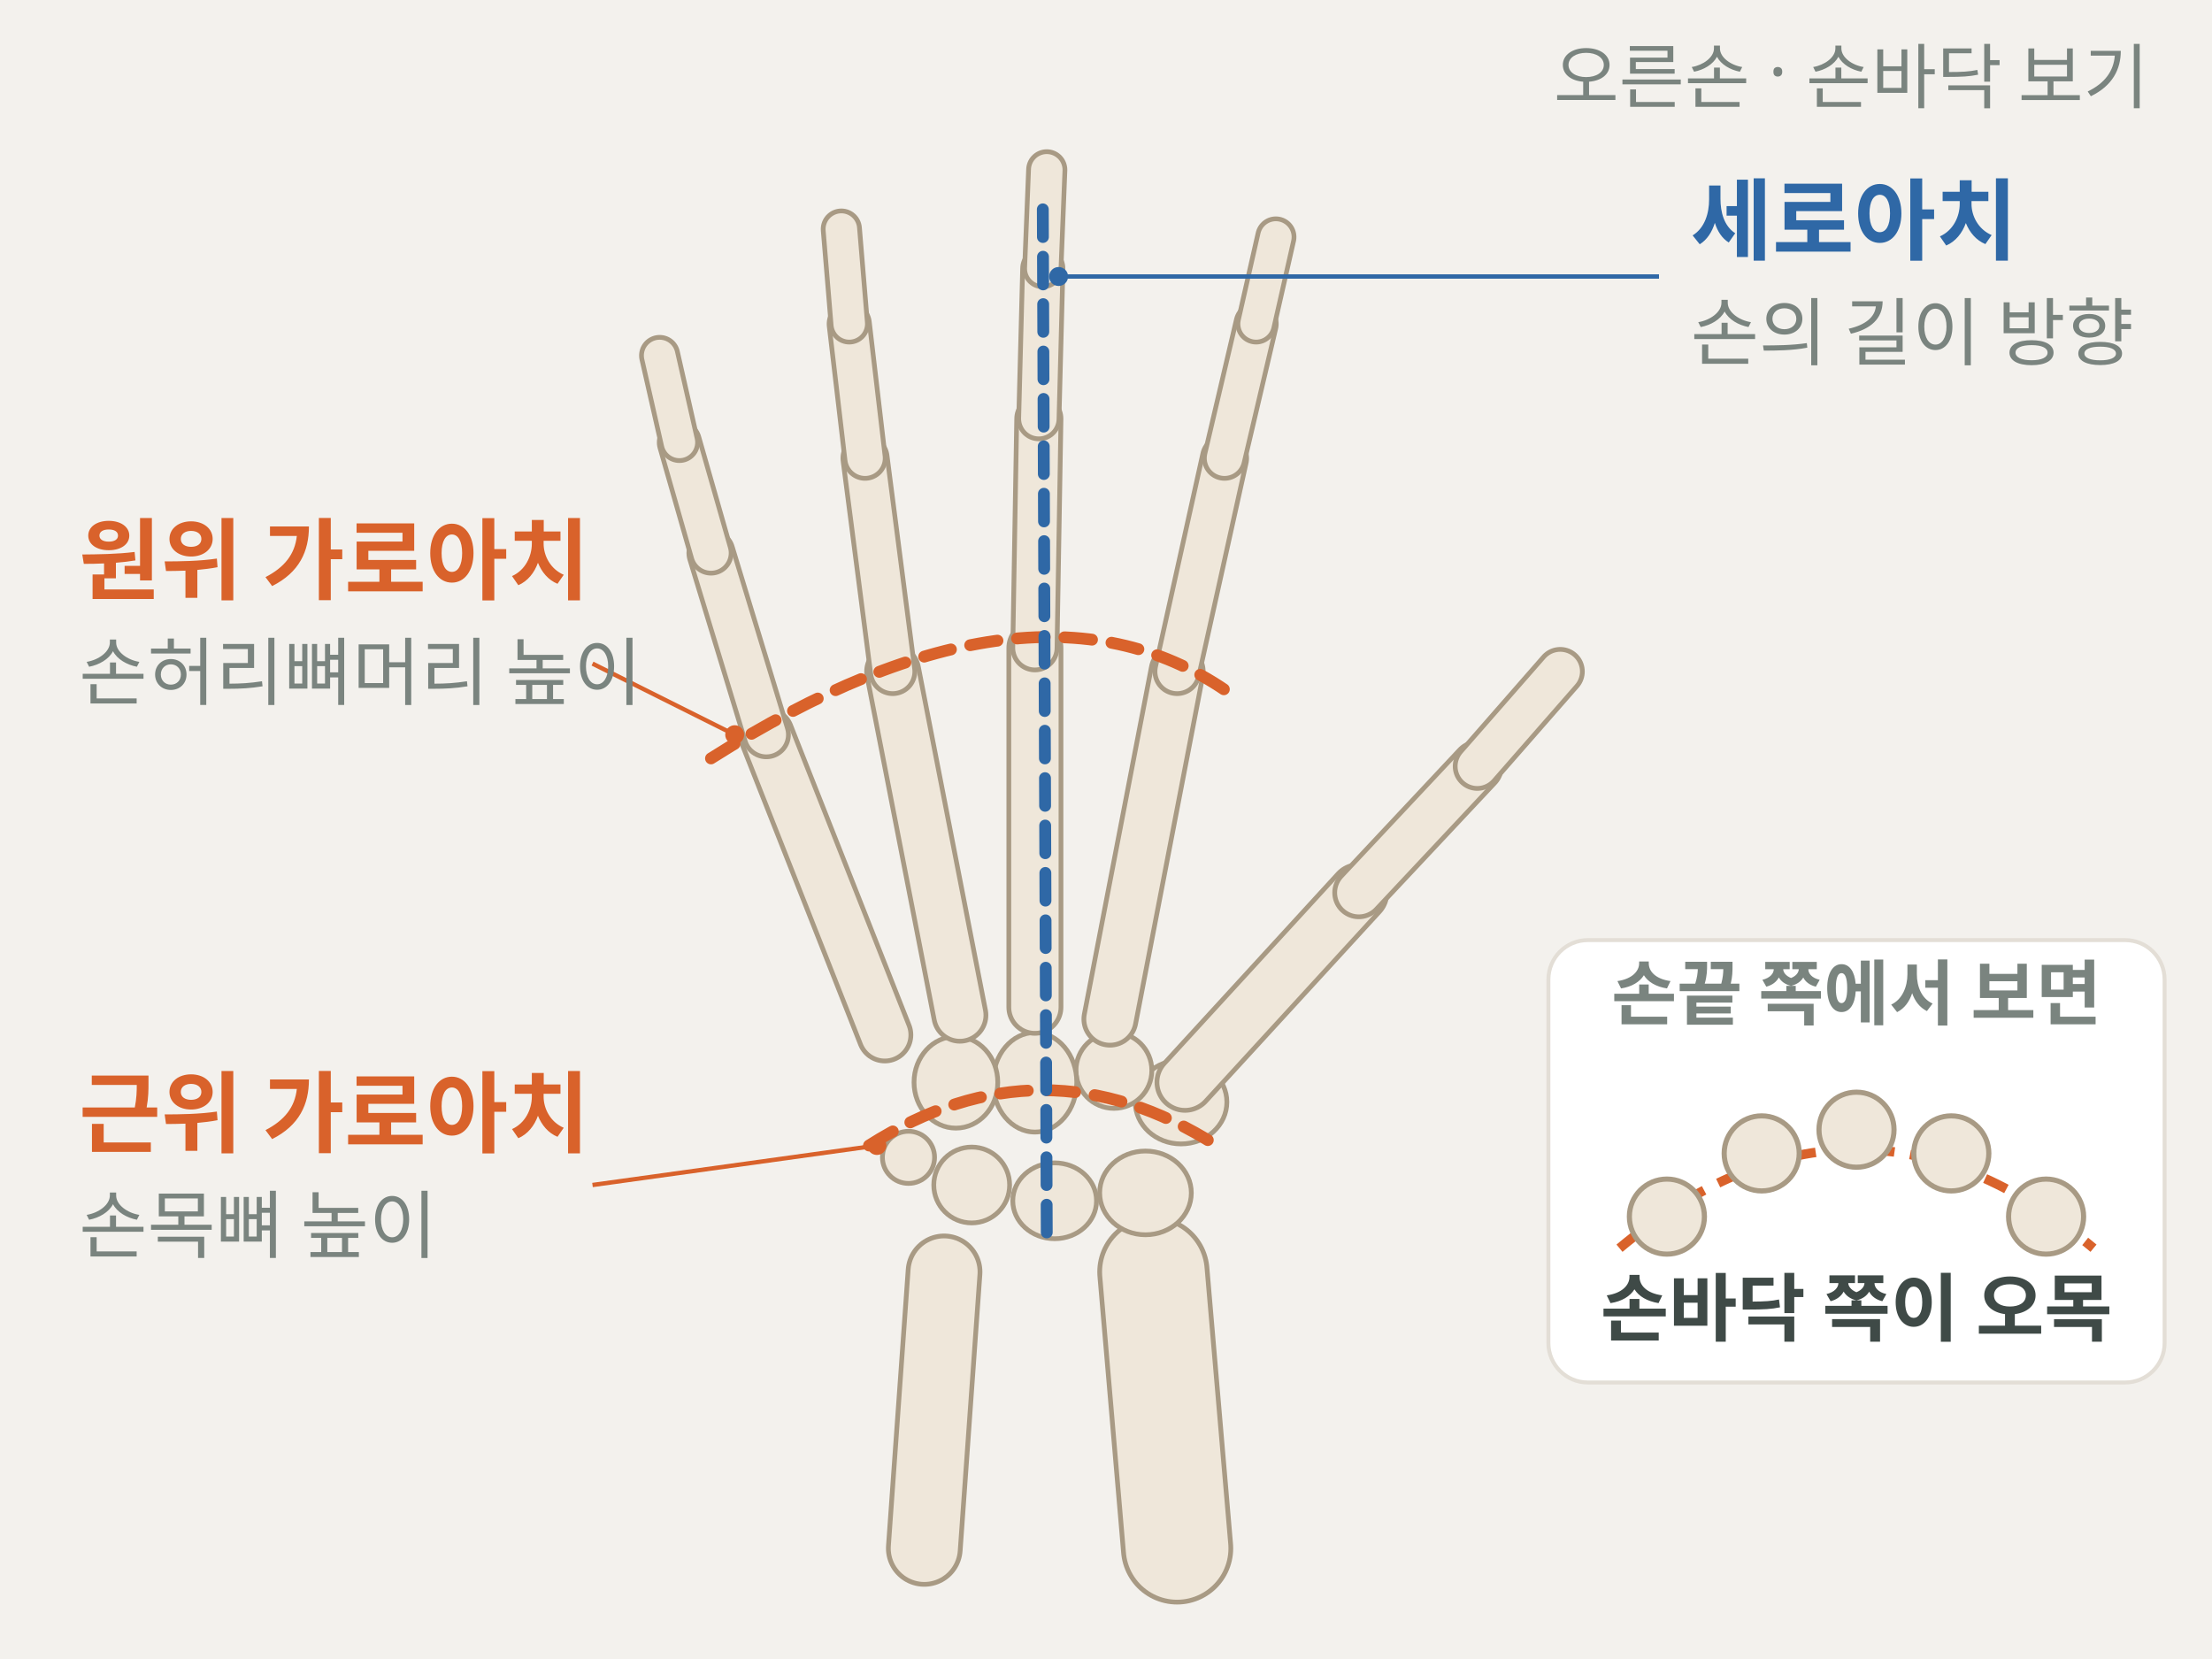
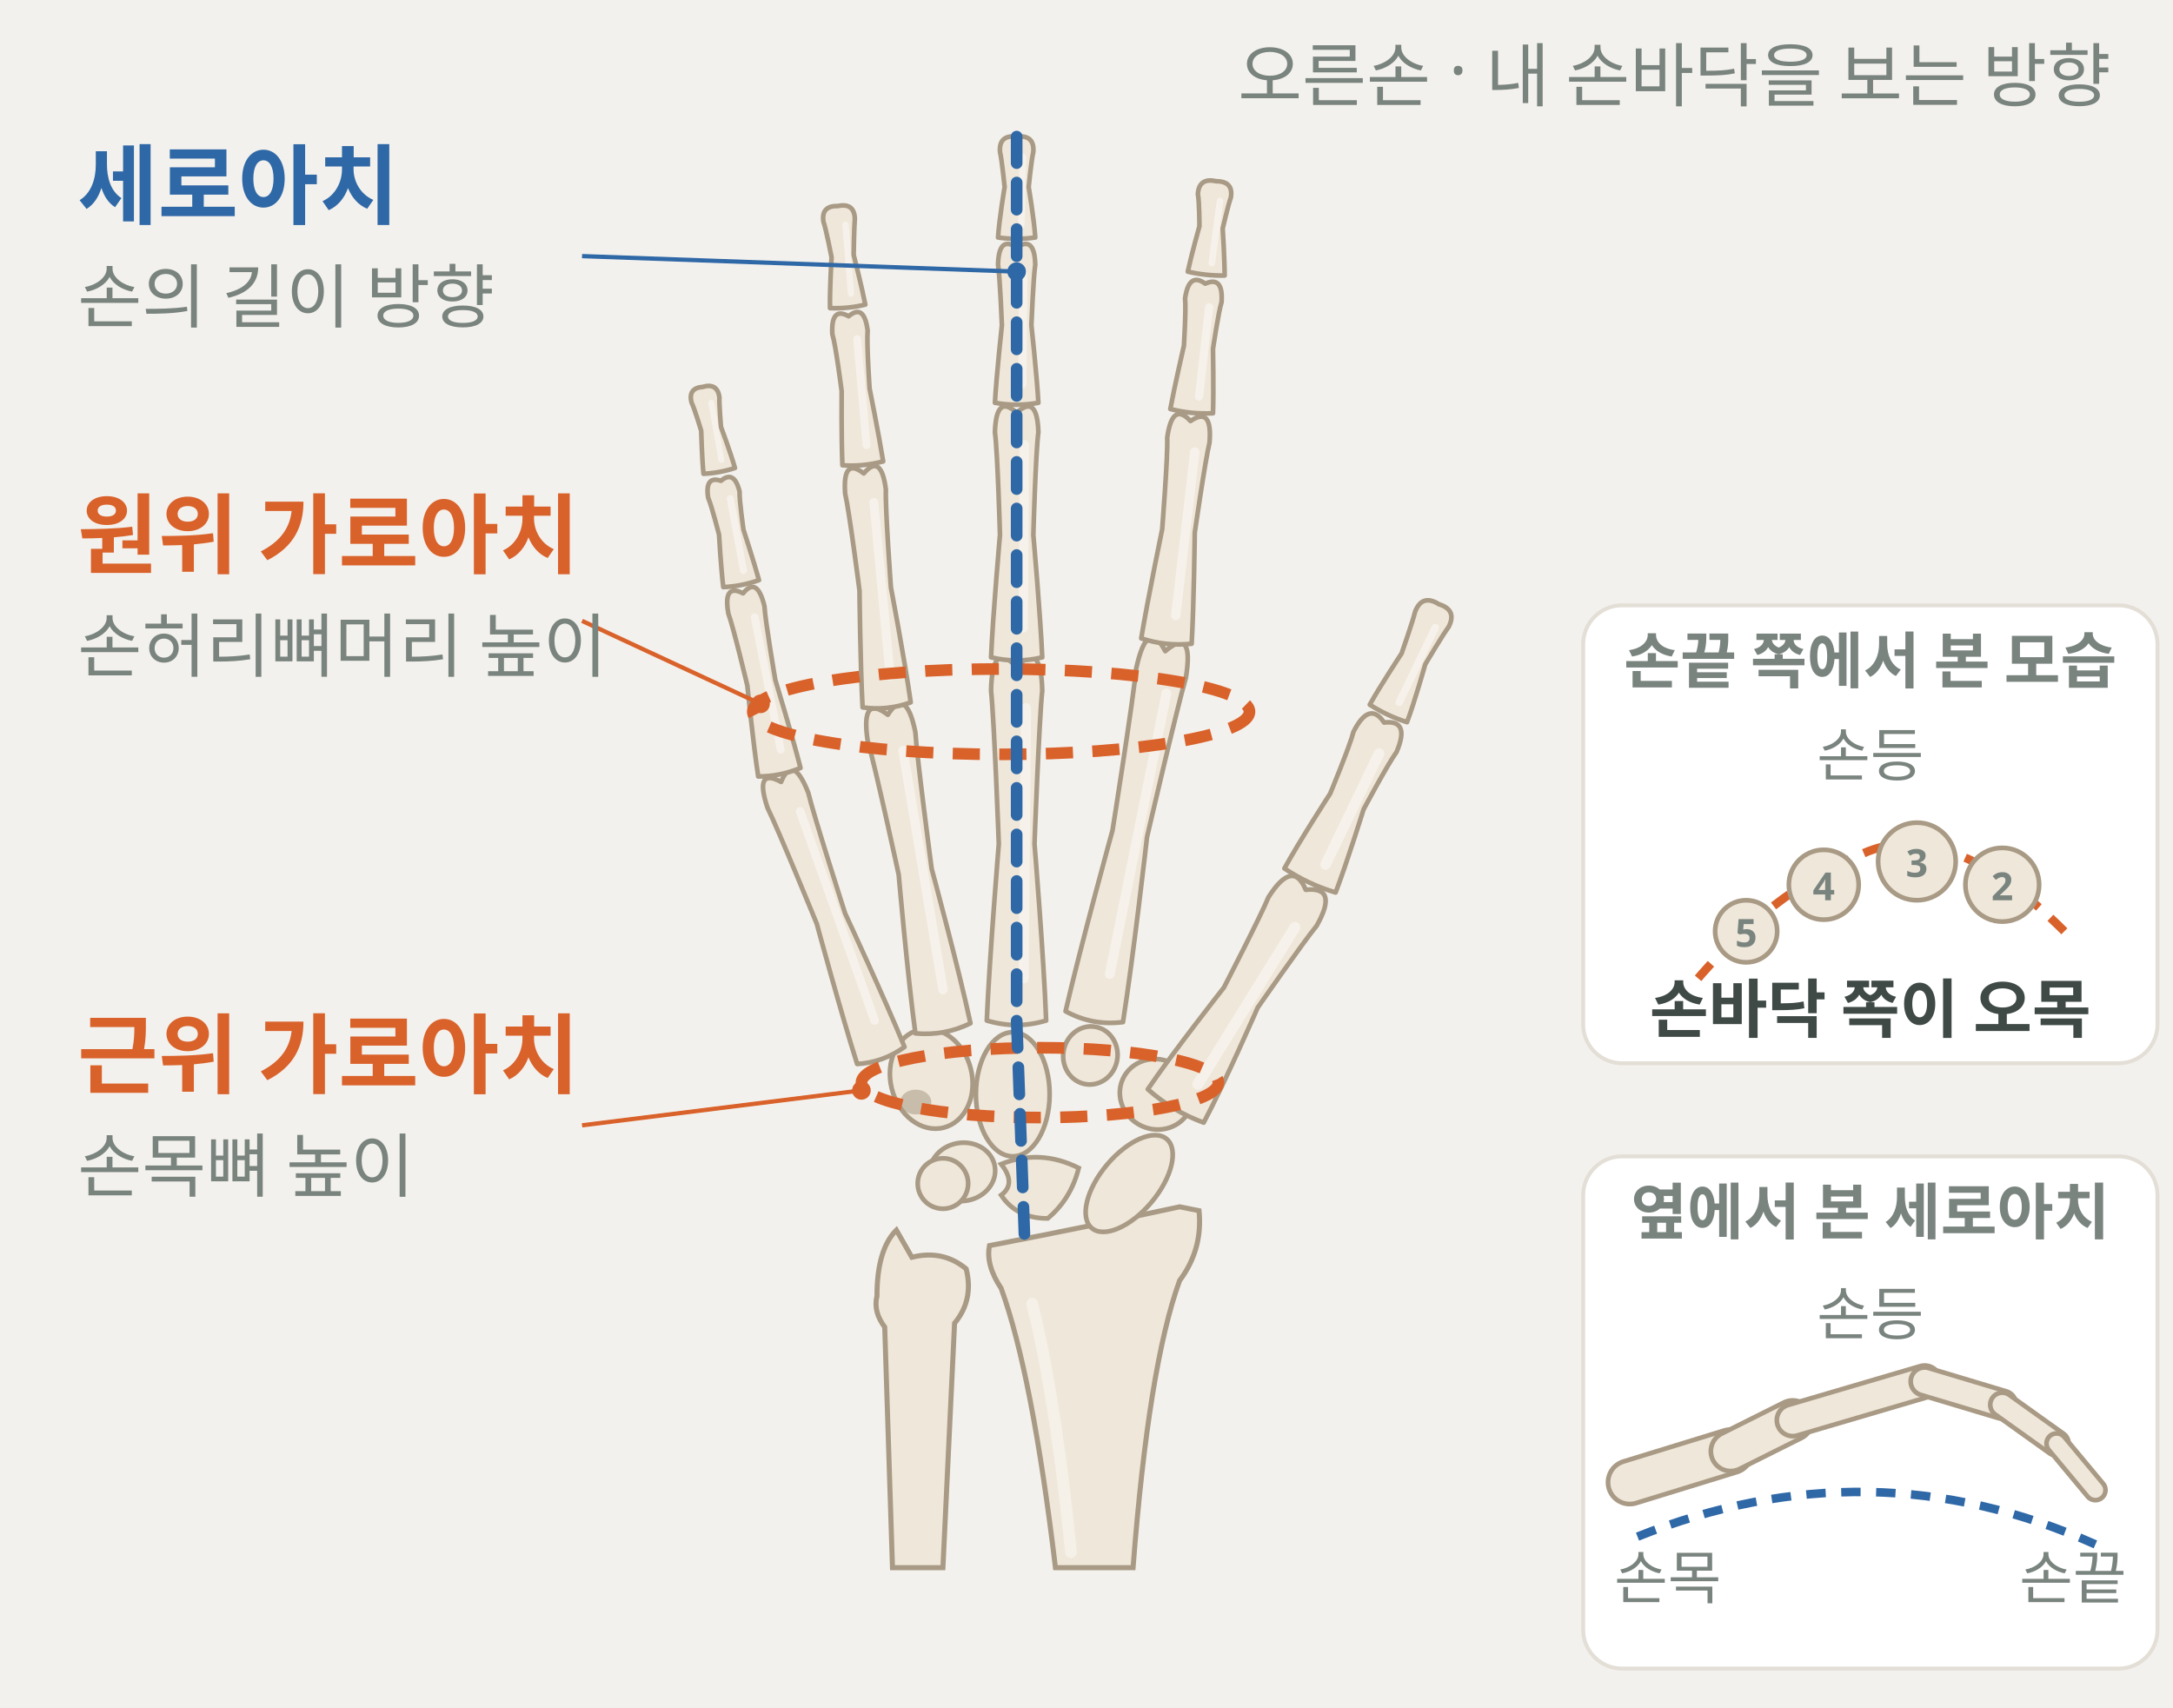
- <svg xmlns="http://www.w3.org/2000/svg" viewBox="0 0 560 420" width="1120" height="840" role="img" aria-label="손의 근위 가로아치, 원위 가로아치, 세로아치" font-family="Pretendard Variable, Pretendard, Apple SD Gothic Neo, Malgun Gothic, Noto Sans KR, sans-serif">
+ <svg xmlns="http://www.w3.org/2000/svg" viewBox="0 0 560 440" width="1120" height="880" role="img" aria-label="손의 근위 가로아치, 원위 가로아치, 세로아치" font-family="Pretendard Variable, Pretendard, Apple SD Gothic Neo, Malgun Gothic, Noto Sans KR, sans-serif">
  <defs>
    <marker id="ab" viewBox="0 0 10 10" refX="7" refY="5" markerWidth="4.5" markerHeight="4.5" orient="auto-start-reverse">
      <path d="M0 0 L10 5 L0 10 z" fill="#2F68A6" />
    </marker>
    <marker id="ao" viewBox="0 0 10 10" refX="7" refY="5" markerWidth="4.5" markerHeight="4.5" orient="auto-start-reverse">
      <path d="M0 0 L10 5 L0 10 z" fill="#D9622B" />
    </marker>
    <marker id="at" viewBox="0 0 10 10" refX="7" refY="5" markerWidth="4.5" markerHeight="4.5" orient="auto-start-reverse">
      <path d="M0 0 L10 5 L0 10 z" fill="#3E8B7B" />
    </marker>
  </defs>
-   <rect width="560" height="420" fill="#F3F1ED" />
+   <rect width="560" height="440" fill="#F3F1ED" />
  <g opacity="1.0">
-     <line x1="292" y1="322" x2="298" y2="392" stroke="#A89A84" stroke-width="28.4" stroke-linecap="round" />
-     <line x1="292" y1="322" x2="298" y2="392" stroke="#EFE7DA" stroke-width="26" stroke-linecap="round" />
-     <line x1="239" y1="322" x2="234" y2="392" stroke="#A89A84" stroke-width="19.4" stroke-linecap="round" />
-     <line x1="239" y1="322" x2="234" y2="392" stroke="#EFE7DA" stroke-width="17" stroke-linecap="round" />
-     <ellipse cx="299" cy="279" rx="12.2" ry="11.2" fill="#A89A84" />
-     <ellipse cx="299" cy="279" rx="11" ry="10" fill="#EFE7DA" />
-     <ellipse cx="282" cy="271" rx="10.2" ry="10.2" fill="#A89A84" />
-     <ellipse cx="282" cy="271" rx="9" ry="9" fill="#EFE7DA" />
-     <ellipse cx="262" cy="274" rx="11.2" ry="13.2" fill="#A89A84" />
-     <ellipse cx="262" cy="274" rx="10" ry="12" fill="#EFE7DA" />
-     <ellipse cx="242" cy="274" rx="11.2" ry="12.2" fill="#A89A84" />
-     <ellipse cx="242" cy="274" rx="10" ry="11" fill="#EFE7DA" />
-     <ellipse cx="290" cy="302" rx="12.2" ry="11.2" fill="#A89A84" />
-     <ellipse cx="290" cy="302" rx="11" ry="10" fill="#EFE7DA" />
-     <ellipse cx="267" cy="304" rx="11.2" ry="10.2" fill="#A89A84" />
-     <ellipse cx="267" cy="304" rx="10" ry="9" fill="#EFE7DA" />
-     <ellipse cx="246" cy="300" rx="10.2" ry="10.2" fill="#A89A84" />
-     <ellipse cx="246" cy="300" rx="9" ry="9" fill="#EFE7DA" />
-     <ellipse cx="230" cy="293" rx="7.2" ry="7.2" fill="#A89A84" />
-     <ellipse cx="230" cy="293" rx="6" ry="6" fill="#EFE7DA" />
-     <line x1="224" y1="262" x2="194" y2="186" stroke="#A89A84" stroke-width="14.4" stroke-linecap="round" />
-     <line x1="224" y1="262" x2="194" y2="186" stroke="#EFE7DA" stroke-width="12" stroke-linecap="round" />
-     <line x1="194" y1="186" x2="180" y2="140" stroke="#A89A84" stroke-width="12.4" stroke-linecap="round" />
-     <line x1="194" y1="186" x2="180" y2="140" stroke="#EFE7DA" stroke-width="10" stroke-linecap="round" />
-     <line x1="180" y1="140" x2="172" y2="112" stroke="#A89A84" stroke-width="11.4" stroke-linecap="round" />
-     <line x1="180" y1="140" x2="172" y2="112" stroke="#EFE7DA" stroke-width="9" stroke-linecap="round" />
-     <line x1="172" y1="112" x2="167" y2="90" stroke="#A89A84" stroke-width="10.4" stroke-linecap="round" />
-     <line x1="172" y1="112" x2="167" y2="90" stroke="#EFE7DA" stroke-width="8" stroke-linecap="round" />
-     <line x1="243" y1="257" x2="226" y2="170" stroke="#A89A84" stroke-width="14.4" stroke-linecap="round" />
-     <line x1="243" y1="257" x2="226" y2="170" stroke="#EFE7DA" stroke-width="12" stroke-linecap="round" />
-     <line x1="226" y1="170" x2="219" y2="116" stroke="#A89A84" stroke-width="12.4" stroke-linecap="round" />
-     <line x1="226" y1="170" x2="219" y2="116" stroke="#EFE7DA" stroke-width="10" stroke-linecap="round" />
-     <line x1="219" y1="116" x2="215" y2="82" stroke="#A89A84" stroke-width="11.4" stroke-linecap="round" />
-     <line x1="219" y1="116" x2="215" y2="82" stroke="#EFE7DA" stroke-width="9" stroke-linecap="round" />
-     <line x1="215" y1="82" x2="213" y2="58" stroke="#A89A84" stroke-width="10.4" stroke-linecap="round" />
-     <line x1="215" y1="82" x2="213" y2="58" stroke="#EFE7DA" stroke-width="8" stroke-linecap="round" />
-     <line x1="262" y1="255" x2="262" y2="164" stroke="#A89A84" stroke-width="14.4" stroke-linecap="round" />
-     <line x1="262" y1="255" x2="262" y2="164" stroke="#EFE7DA" stroke-width="12" stroke-linecap="round" />
-     <line x1="262" y1="164" x2="263" y2="106" stroke="#A89A84" stroke-width="12.4" stroke-linecap="round" />
-     <line x1="262" y1="164" x2="263" y2="106" stroke="#EFE7DA" stroke-width="10" stroke-linecap="round" />
-     <line x1="263" y1="106" x2="264" y2="68" stroke="#A89A84" stroke-width="11.4" stroke-linecap="round" />
-     <line x1="263" y1="106" x2="264" y2="68" stroke="#EFE7DA" stroke-width="9" stroke-linecap="round" />
-     <line x1="264" y1="68" x2="265" y2="43" stroke="#A89A84" stroke-width="10.4" stroke-linecap="round" />
-     <line x1="264" y1="68" x2="265" y2="43" stroke="#EFE7DA" stroke-width="8" stroke-linecap="round" />
-     <line x1="281" y1="258" x2="298" y2="170" stroke="#A89A84" stroke-width="14.4" stroke-linecap="round" />
-     <line x1="281" y1="258" x2="298" y2="170" stroke="#EFE7DA" stroke-width="12" stroke-linecap="round" />
-     <line x1="298" y1="170" x2="310" y2="116" stroke="#A89A84" stroke-width="12.4" stroke-linecap="round" />
-     <line x1="298" y1="170" x2="310" y2="116" stroke="#EFE7DA" stroke-width="10" stroke-linecap="round" />
-     <line x1="310" y1="116" x2="318" y2="82" stroke="#A89A84" stroke-width="11.4" stroke-linecap="round" />
-     <line x1="310" y1="116" x2="318" y2="82" stroke="#EFE7DA" stroke-width="9" stroke-linecap="round" />
-     <line x1="318" y1="82" x2="323" y2="60" stroke="#A89A84" stroke-width="10.4" stroke-linecap="round" />
-     <line x1="318" y1="82" x2="323" y2="60" stroke="#EFE7DA" stroke-width="8" stroke-linecap="round" />
-     <line x1="300" y1="274" x2="344" y2="226" stroke="#A89A84" stroke-width="15.4" stroke-linecap="round" />
-     <line x1="300" y1="274" x2="344" y2="226" stroke="#EFE7DA" stroke-width="13" stroke-linecap="round" />
-     <line x1="344" y1="226" x2="374" y2="194" stroke="#A89A84" stroke-width="13.4" stroke-linecap="round" />
-     <line x1="344" y1="226" x2="374" y2="194" stroke="#EFE7DA" stroke-width="11" stroke-linecap="round" />
-     <line x1="374" y1="194" x2="395" y2="170" stroke="#A89A84" stroke-width="12.4" stroke-linecap="round" />
-     <line x1="374" y1="194" x2="395" y2="170" stroke="#EFE7DA" stroke-width="10" stroke-linecap="round" />
+     <path d="M226 334 Q226 322 231 317 L235 324 Q243 322 249 327 Q251 335 246 341 L243 404 L230 404 L228 342 Q225 338 226 334 Z" fill="#EFE7DA" stroke="#A89A84" stroke-width="1.3" />
+     <path d="M255 321 Q281 316 304 311 L309 312 Q310 322 304 330 Q296 352 292 404 L272 404 Q266 354 258 332 Q254 326 255 321 Z" fill="#EFE7DA" stroke="#A89A84" stroke-width="1.3" />
+     <path d="M266 336 Q272 360 276 400" stroke="#fff" stroke-width="3" opacity=".4" fill="none" stroke-linecap="round" />
+     <ellipse cx="240" cy="278" rx="10.5" ry="13" transform="rotate(-14 240 278)" fill="#EFE7DA" stroke="#A89A84" stroke-width="1.2" />
+     <ellipse cx="261" cy="282" rx="9.5" ry="16" transform="rotate(0 261 282)" fill="#EFE7DA" stroke="#A89A84" stroke-width="1.2" />
+     <ellipse cx="281" cy="272" rx="7" ry="7.5" transform="rotate(10 281 272)" fill="#EFE7DA" stroke="#A89A84" stroke-width="1.2" />
+     <ellipse cx="298" cy="282" rx="9.5" ry="9" transform="rotate(25 298 282)" fill="#EFE7DA" stroke="#A89A84" stroke-width="1.2" />
+     <ellipse cx="291" cy="305" rx="15" ry="7.5" transform="rotate(-50 291 305)" fill="#EFE7DA" stroke="#A89A84" stroke-width="1.2" />
+     <path d="M258 300 Q268 296 278 301 Q276 309 270 314 Q262 314 258 308 Q262 305 258 300 Z" fill="#EFE7DA" stroke="#A89A84" stroke-width="1.2" />
+     <ellipse cx="248" cy="302" rx="8.5" ry="7.5" transform="rotate(-10 248 302)" fill="#EFE7DA" stroke="#A89A84" stroke-width="1.2" />
+     <circle cx="243" cy="305" r="6.5" fill="#EFE7DA" stroke="#A89A84" stroke-width="1.2" />
+     <ellipse cx="236" cy="284" rx="4" ry="3.2" fill="#A89A84" opacity=".55" />
+     <path d="M289.4 263.4 C292.1 246.4 295.6 215.7 295.6 215.7 S303.4 182.1 305.6 174.7 Q307.8 161.4 300.3 167.8 Q295.7 159.0 292.8 172.3 C292.1 180.0 286.7 214.0 286.7 214.0 S278.5 243.7 274.6 260.6 Q281.5 264.4 289.4 263.4 Z" fill="#EFE7DA" stroke="#A89A84" stroke-width="1.2" stroke-linejoin="round" />
+     <path d="M286.0 251.0 L300.6 178.7" stroke="#fff" stroke-width="2.5" stroke-linecap="round" opacity=".45" />
+     <path d="M307.1 165.9 C307.7 155.6 307.9 137.3 307.9 137.3 S310.6 118.5 311.7 114.1 Q312.5 104.6 306.8 108.5 Q302.1 103.4 300.8 112.8 C301.0 117.5 299.5 136.4 299.5 136.4 S295.8 154.3 294.1 164.5 Q300.4 166.6 307.1 165.9 Z" fill="#EFE7DA" stroke="#A89A84" stroke-width="1.2" stroke-linejoin="round" />
+     <path d="M303.0 158.6 L307.9 116.5" stroke="#fff" stroke-width="2.4" stroke-linecap="round" opacity=".45" />
+     <path d="M312.6 106.5 C312.8 100.6 312.6 89.9 312.6 89.9 S314.0 80.4 314.8 77.9 Q315.3 71.0 310.6 73.1 Q306.4 70.0 305.4 76.9 C305.7 79.6 305.1 89.1 305.1 89.1 S302.7 99.5 301.6 105.4 Q307.0 106.8 312.6 106.5 Z" fill="#EFE7DA" stroke="#A89A84" stroke-width="1.2" stroke-linejoin="round" />
+     <path d="M309.0 102.2 L311.6 79.2" stroke="#fff" stroke-width="2.1" stroke-linecap="round" opacity=".45" />
+     <path d="M315.6 71.0 C315.6 66.7 315.1 58.9 315.1 58.9 S316.5 52.8 317.2 50.9 Q317.9 46.7 313.4 46.7 Q309.0 45.7 308.7 50.0 C309.1 52.0 309.1 58.3 309.1 58.3 S307.0 65.8 306.1 70.0 Q310.8 71.1 315.6 71.0 Z" fill="#EFE7DA" stroke="#A89A84" stroke-width="1.2" stroke-linejoin="round" />
+     <path d="M312.3 67.8 L314.4 51.8" stroke="#fff" stroke-width="1.7" stroke-linecap="round" opacity=".45" />
+     <path d="M269.6 263.0 C269.0 246.6 266.6 217.5 266.6 217.5 S267.8 185.2 268.6 178.0 Q268.3 164.7 262.0 172.0 Q255.7 164.7 255.4 178.0 C256.2 185.2 257.4 217.5 257.4 217.5 S255.0 246.6 254.3 263.0 Q262.0 265.3 269.6 263.0 Z" fill="#EFE7DA" stroke="#A89A84" stroke-width="1.2" stroke-linejoin="round" />
+     <path d="M263.8 252.1 L264.4 182.5" stroke="#fff" stroke-width="2.6" stroke-linecap="round" opacity=".45" />
+     <path d="M268.6 169.4 C268.1 158.1 266.3 137.9 266.3 137.9 S266.9 116.5 267.6 111.4 Q267.3 101.4 262.0 106.4 Q256.7 101.4 256.4 111.4 C257.1 116.5 257.7 137.9 257.7 137.9 S255.9 158.1 255.4 169.4 Q262.0 171.0 268.6 169.4 Z" fill="#EFE7DA" stroke="#A89A84" stroke-width="1.2" stroke-linejoin="round" />
+     <path d="M263.7 161.8 L264.0 114.6" stroke="#fff" stroke-width="2.4" stroke-linecap="round" opacity=".45" />
+     <path d="M267.6 103.8 C267.2 96.6 265.8 83.8 265.8 83.8 S266.3 71.4 266.8 68.2 Q266.6 60.6 262.0 63.8 Q257.4 60.6 257.2 68.2 C257.7 71.4 258.2 83.8 258.2 83.8 S256.8 96.6 256.4 103.8 Q262.0 104.8 267.6 103.8 Z" fill="#EFE7DA" stroke="#A89A84" stroke-width="1.2" stroke-linejoin="round" />
+     <path d="M263.5 99.0 L263.7 70.2" stroke="#fff" stroke-width="2.1" stroke-linecap="round" opacity=".45" />
+     <path d="M266.8 61.2 C266.5 56.5 265.1 48.2 265.1 48.2 S265.8 41.2 266.3 39.1 Q266.6 34.7 262.0 35.2 Q257.4 34.7 257.7 39.1 C258.2 41.2 258.9 48.2 258.9 48.2 S257.5 56.5 257.2 61.2 Q262.0 61.9 266.8 61.2 Z" fill="#EFE7DA" stroke="#A89A84" stroke-width="1.2" stroke-linejoin="round" />
+     <path d="M263.2 58.1 L263.6 40.4" stroke="#fff" stroke-width="1.7" stroke-linecap="round" opacity=".45" />
+     <path d="M250.1 263.7 C247.0 249.3 240.1 223.9 240.1 223.9 S236.3 195.3 235.9 188.7 Q233.5 176.8 228.8 184.2 Q221.8 178.8 223.6 190.9 C225.5 197.2 231.6 225.4 231.6 225.4 S233.9 251.6 235.9 266.3 Q243.4 267.0 250.1 263.7 Z" fill="#EFE7DA" stroke="#A89A84" stroke-width="1.2" stroke-linejoin="round" />
+     <path d="M243.0 255.0 L232.7 193.4" stroke="#fff" stroke-width="2.4" stroke-linecap="round" opacity=".45" />
+     <path d="M234.7 181.0 C233.2 170.3 229.6 151.4 229.6 151.4 S228.1 131.0 228.3 126.2 Q227.1 116.7 222.6 122.0 Q217.1 117.7 217.8 127.2 C218.9 131.9 221.5 152.2 221.5 152.2 S221.7 171.5 222.3 182.3 Q228.7 183.2 234.7 181.0 Z" fill="#EFE7DA" stroke="#A89A84" stroke-width="1.2" stroke-linejoin="round" />
+     <path d="M229.4 174.3 L225.2 129.5" stroke="#fff" stroke-width="2.3" stroke-linecap="round" opacity=".45" />
+     <path d="M227.6 118.9 C226.5 112.1 224.1 100.1 224.1 100.1 S223.3 88.3 223.6 85.2 Q222.7 78.1 218.7 81.5 Q214.1 78.9 214.5 86.1 C215.4 89.0 216.9 100.8 216.9 100.8 S216.8 113.0 217.1 119.9 Q222.4 120.3 227.6 118.9 Z" fill="#EFE7DA" stroke="#A89A84" stroke-width="1.2" stroke-linejoin="round" />
+     <path d="M223.3 114.7 L220.9 87.4" stroke="#fff" stroke-width="2.0" stroke-linecap="round" opacity=".45" />
+     <path d="M223.0 78.5 C222.1 73.9 220.0 65.7 220.0 65.7 S220.1 58.5 220.3 56.3 Q220.1 52.2 215.9 53.1 Q211.6 53.0 212.2 57.1 C212.9 59.1 214.3 66.3 214.3 66.3 S213.8 74.7 213.9 79.4 Q218.5 79.6 223.0 78.5 Z" fill="#EFE7DA" stroke="#A89A84" stroke-width="1.2" stroke-linejoin="round" />
+     <path d="M219.3 75.7 L217.9 57.9" stroke="#fff" stroke-width="1.6" stroke-linecap="round" opacity=".45" />
+     <path d="M233.1 269.8 C228.0 257.3 217.8 235.4 217.8 235.4 S209.7 210.2 208.3 204.3 Q204.3 194.1 201.3 201.5 Q194.3 197.7 197.8 208.2 C200.5 213.6 210.5 238.1 210.5 238.1 S216.8 261.3 220.9 274.2 Q227.6 273.8 233.1 269.8 Z" fill="#EFE7DA" stroke="#A89A84" stroke-width="1.2" stroke-linejoin="round" />
+     <path d="M225.4 263.0 L206.2 209.1" stroke="#fff" stroke-width="2.2" stroke-linecap="round" opacity=".45" />
+     <path d="M206.3 197.9 C204.2 189.7 199.8 175.2 199.8 175.2 S197.2 160.0 197.0 156.2 Q195.1 148.4 191.5 152.9 Q186.3 150.2 187.7 158.1 C189.0 161.6 192.6 176.7 192.6 176.7 S194.1 191.7 195.4 200.1 Q201.1 200.1 206.3 197.9 Z" fill="#EFE7DA" stroke="#A89A84" stroke-width="1.2" stroke-linejoin="round" />
+     <path d="M201.2 193.2 L194.5 159.1" stroke="#fff" stroke-width="2.0" stroke-linecap="round" opacity=".45" />
+     <path d="M195.6 149.5 C194.3 144.8 191.6 136.5 191.6 136.5 S190.5 128.9 190.6 126.7 Q189.2 121.0 185.8 123.9 Q181.6 122.5 182.5 128.3 C183.4 130.3 185.3 137.8 185.3 137.8 S185.8 146.5 186.4 151.3 Q191.1 151.1 195.6 149.5 Z" fill="#EFE7DA" stroke="#A89A84" stroke-width="1.2" stroke-linejoin="round" />
+     <path d="M191.6 147.0 L188.2 128.5" stroke="#fff" stroke-width="1.8" stroke-linecap="round" opacity=".45" />
+     <path d="M189.4 120.6 C188.3 116.7 185.8 110.0 185.8 110.0 S185.3 104.1 185.4 102.3 Q184.8 98.6 181.1 99.7 Q177.3 100.0 178.2 103.7 C179.0 105.3 180.7 111.0 180.7 111.0 S180.9 118.2 181.3 122.1 Q185.5 121.9 189.4 120.6 Z" fill="#EFE7DA" stroke="#A89A84" stroke-width="1.2" stroke-linejoin="round" />
+     <path d="M185.9 118.5 L183.3 103.8" stroke="#fff" stroke-width="1.5" stroke-linecap="round" opacity=".45" />
+     <path d="M310.2 289.3 C315.7 279.0 324.1 259.7 324.1 259.7 S335.9 242.7 339.3 238.6 Q345.1 228.4 336.5 229.3 Q333.2 221.3 326.9 231.2 C324.9 236.1 315.4 254.5 315.4 254.5 S302.4 271.0 295.8 280.7 Q302.2 286.4 310.2 289.3 Z" fill="#EFE7DA" stroke="#A89A84" stroke-width="1.2" stroke-linejoin="round" />
+     <path d="M308.7 279.4 L333.7 239.0" stroke="#fff" stroke-width="2.8" stroke-linecap="round" opacity=".45" />
+     <path d="M344.2 230.0 C347.1 222.4 351.4 208.6 351.4 208.6 S357.7 196.8 359.9 193.8 Q363.5 185.4 356.7 186.2 Q352.9 180.5 348.8 188.6 C347.9 192.2 342.8 204.5 342.8 204.5 S334.9 216.7 331.0 223.8 Q337.1 227.9 344.2 230.0 Z" fill="#EFE7DA" stroke="#A89A84" stroke-width="1.2" stroke-linejoin="round" />
+     <path d="M341.6 222.8 L355.4 194.2" stroke="#fff" stroke-width="2.7" stroke-linecap="round" opacity=".45" />
+     <path d="M362.6 186.1 C364.6 180.8 367.3 171.2 367.3 171.2 S371.8 163.6 373.3 161.6 Q375.6 157.2 370.8 155.7 Q366.5 153.0 364.7 157.6 C364.1 160.1 361.2 168.4 361.2 168.4 S355.7 176.7 353.0 181.6 Q357.5 184.5 362.6 186.1 Z" fill="#EFE7DA" stroke="#A89A84" stroke-width="1.2" stroke-linejoin="round" />
+     <path d="M360.6 181.0 L369.9 161.7" stroke="#fff" stroke-width="1.9" stroke-linecap="round" opacity=".45" />
  </g>
-   <path d="M180 192 Q262 140 312 176" fill="none" stroke="#D9622B" stroke-width="3" stroke-dasharray="7 5" stroke-linecap="round" />
-   <path d="M220 290 Q264 262 308 290" fill="none" stroke="#D9622B" stroke-width="3" stroke-dasharray="7 5" stroke-linecap="round" />
-   <path d="M265 312 L264 52" fill="none" stroke="#2F68A6" stroke-width="3" stroke-dasharray="7 5" stroke-linecap="round" />
-   <line x1="150" y1="168" x2="186" y2="186" stroke="#D9622B" stroke-width="1.1" />
-   <circle cx="186" cy="186" r="2.4" fill="#D9622B" />
-   <text x="20" y="150.0" font-size="22.5" font-weight="700" fill="#D9622B" text-anchor="start">원위 가로아치</text>
-   <text x="20" y="177.0" font-size="18.8" font-weight="500" fill="#7A847F" text-anchor="start">손허리뼈머리 높이</text>
-   <line x1="150" y1="300" x2="222" y2="290" stroke="#D9622B" stroke-width="1.1" />
-   <circle cx="222" cy="290" r="2.4" fill="#D9622B" />
-   <text x="20" y="290.0" font-size="22.5" font-weight="700" fill="#D9622B" text-anchor="start">근위 가로아치</text>
-   <text x="20" y="317.0" font-size="18.8" font-weight="500" fill="#7A847F" text-anchor="start">손목뼈 높이</text>
-   <line x1="420" y1="70" x2="268" y2="70" stroke="#2F68A6" stroke-width="1.1" />
-   <circle cx="268" cy="70" r="2.4" fill="#2F68A6" />
-   <text x="428" y="64.0" font-size="22.5" font-weight="700" fill="#2F68A6" text-anchor="start">세로아치</text>
-   <text x="428" y="91.0" font-size="18.8" font-weight="500" fill="#7A847F" text-anchor="start">손의 길이 방향</text>
-   <rect x="392" y="238" width="156" height="112" rx="10" fill="#fff" stroke="#E3DED6" />
-   <text x="470" y="258" font-size="18.0" font-weight="600" fill="#7A847F" text-anchor="middle">손끝 쪽에서 보면</text>
-   <path d="M410 316 Q470 266 530 316" fill="none" stroke="#D9622B" stroke-width="2.4" stroke-dasharray="6 4" />
-   <circle cx="422" cy="308" r="9.5" fill="#EFE7DA" stroke="#A89A84" stroke-width="1.3" />
-   <circle cx="446" cy="292" r="9.5" fill="#EFE7DA" stroke="#A89A84" stroke-width="1.3" />
-   <circle cx="470" cy="286" r="9.5" fill="#EFE7DA" stroke="#A89A84" stroke-width="1.3" />
-   <circle cx="494" cy="292" r="9.5" fill="#EFE7DA" stroke="#A89A84" stroke-width="1.3" />
-   <circle cx="518" cy="308" r="9.5" fill="#EFE7DA" stroke="#A89A84" stroke-width="1.3" />
-   <text x="470" y="338" font-size="18.8" font-weight="600" fill="#3F4A47" text-anchor="middle">손바닥 쪽이 오목</text>
-   <text x="544" y="26" font-size="18.0" font-weight="500" fill="#7A847F" text-anchor="end">오른손 · 손바닥 보기</text>
+   <ellipse cx="258" cy="183.4" rx="64" ry="11" fill="none" stroke="#D9622B" stroke-width="3" stroke-dasharray="7 5" />
+   <ellipse cx="268" cy="279" rx="46" ry="9" fill="none" stroke="#D9622B" stroke-width="3" stroke-dasharray="7 5" />
+   <path d="M264 318 L262 263 L262.0 35.2" fill="none" stroke="#2F68A6" stroke-width="3" stroke-dasharray="7 5" stroke-linecap="round" />
+   <line x1="150" y1="160" x2="196" y2="181.383" stroke="#D9622B" stroke-width="1.1" />
+   <circle cx="196" cy="181.383" r="2.4" fill="#D9622B" />
+   <text x="20" y="146.0" font-size="22.5" font-weight="700" fill="#D9622B" text-anchor="start">원위 가로아치</text>
+   <text x="20" y="173.0" font-size="18.0" font-weight="500" fill="#7A847F" text-anchor="start">손허리뼈머리 높이</text>
+   <line x1="150" y1="290" x2="222" y2="281" stroke="#D9622B" stroke-width="1.1" />
+   <circle cx="222" cy="281" r="2.4" fill="#D9622B" />
+   <text x="20" y="280.0" font-size="22.5" font-weight="700" fill="#D9622B" text-anchor="start">근위 가로아치</text>
+   <text x="20" y="307.0" font-size="18.0" font-weight="500" fill="#7A847F" text-anchor="start">손목뼈 높이</text>
+   <line x1="150" y1="66" x2="262" y2="70" stroke="#2F68A6" stroke-width="1.1" />
+   <circle cx="262" cy="70" r="2.4" fill="#2F68A6" />
+   <text x="20" y="56.0" font-size="22.5" font-weight="700" fill="#2F68A6" text-anchor="start">세로아치</text>
+   <text x="20" y="83.0" font-size="18.0" font-weight="500" fill="#7A847F" text-anchor="start">손의 길이 방향</text>
+   <rect x="408" y="156" width="148" height="118" rx="10" fill="#fff" stroke="#E3DED6" />
+   <text x="482" y="176" font-size="15.8" font-weight="600" fill="#7A847F" text-anchor="middle">손끝 쪽에서 본 모습</text>
+   <text x="482" y="200" font-size="15.0" font-weight="500" fill="#7A847F" text-anchor="middle">손등</text>
+   <path d="M532 240 Q502 210 480 220 Q456 230 436 254" fill="none" stroke="#D9622B" stroke-width="2.2" stroke-dasharray="5 4" />
+   <circle cx="516" cy="228" r="9.5" fill="#EFE7DA" stroke="#A89A84" stroke-width="1.2" />
+   <text x="516" y="232" font-size="10" font-weight="700" fill="#7A847F" text-anchor="middle">2</text>
+   <circle cx="494" cy="222" r="10" fill="#EFE7DA" stroke="#A89A84" stroke-width="1.2" />
+   <text x="494" y="226" font-size="10" font-weight="700" fill="#7A847F" text-anchor="middle">3</text>
+   <circle cx="470" cy="228" r="9" fill="#EFE7DA" stroke="#A89A84" stroke-width="1.2" />
+   <text x="470" y="232" font-size="10" font-weight="700" fill="#7A847F" text-anchor="middle">4</text>
+   <circle cx="450" cy="240" r="8" fill="#EFE7DA" stroke="#A89A84" stroke-width="1.2" />
+   <text x="450" y="244" font-size="10" font-weight="700" fill="#7A847F" text-anchor="middle">5</text>
+   <text x="482" y="266" font-size="16.5" font-weight="700" fill="#3F4A47" text-anchor="middle">손바닥 쪽이 오목</text>
+   <rect x="408" y="298" width="148" height="132" rx="10" fill="#fff" stroke="#E3DED6" />
+   <text x="482" y="318" font-size="15.8" font-weight="600" fill="#7A847F" text-anchor="middle">옆에서 본 세로아치</text>
+   <line x1="420" y1="382" x2="446" y2="374" stroke="#A89A84" stroke-width="12.4" stroke-linecap="round" />
+   <line x1="420" y1="382" x2="446" y2="374" stroke="#EFE7DA" stroke-width="10" stroke-linecap="round" />
+   <line x1="446" y1="374" x2="462" y2="366" stroke="#A89A84" stroke-width="11.4" stroke-linecap="round" />
+   <line x1="446" y1="374" x2="462" y2="366" stroke="#EFE7DA" stroke-width="9" stroke-linecap="round" />
+   <line x1="462" y1="366" x2="496" y2="356" stroke="#A89A84" stroke-width="9.4" stroke-linecap="round" />
+   <line x1="462" y1="366" x2="496" y2="356" stroke="#EFE7DA" stroke-width="7" stroke-linecap="round" />
+   <line x1="496" y1="356" x2="516" y2="362" stroke="#A89A84" stroke-width="8.4" stroke-linecap="round" />
+   <line x1="496" y1="356" x2="516" y2="362" stroke="#EFE7DA" stroke-width="6" stroke-linecap="round" />
+   <line x1="516" y1="362" x2="530" y2="372" stroke="#A89A84" stroke-width="7.4" stroke-linecap="round" />
+   <line x1="516" y1="362" x2="530" y2="372" stroke="#EFE7DA" stroke-width="5" stroke-linecap="round" />
+   <line x1="530" y1="372" x2="540" y2="384" stroke="#A89A84" stroke-width="6.4" stroke-linecap="round" />
+   <line x1="530" y1="372" x2="540" y2="384" stroke="#EFE7DA" stroke-width="4" stroke-linecap="round" />
+   <path d="M422 396 Q482 372 540 398" fill="none" stroke="#2F68A6" stroke-width="2.2" stroke-dasharray="5 4" />
+   <text x="416" y="412" font-size="15.0" font-weight="500" fill="#7A847F" text-anchor="start">손목</text>
+   <text x="548" y="412" font-size="15.0" font-weight="500" fill="#7A847F" text-anchor="end">손끝</text>
+   <text x="482" y="344" font-size="15.0" font-weight="500" fill="#7A847F" text-anchor="middle">손등</text>
+   <text x="544" y="26" font-size="18.0" font-weight="500" fill="#7A847F" text-anchor="end">오른손 · 내 손바닥을 보는 방향</text>
</svg>
